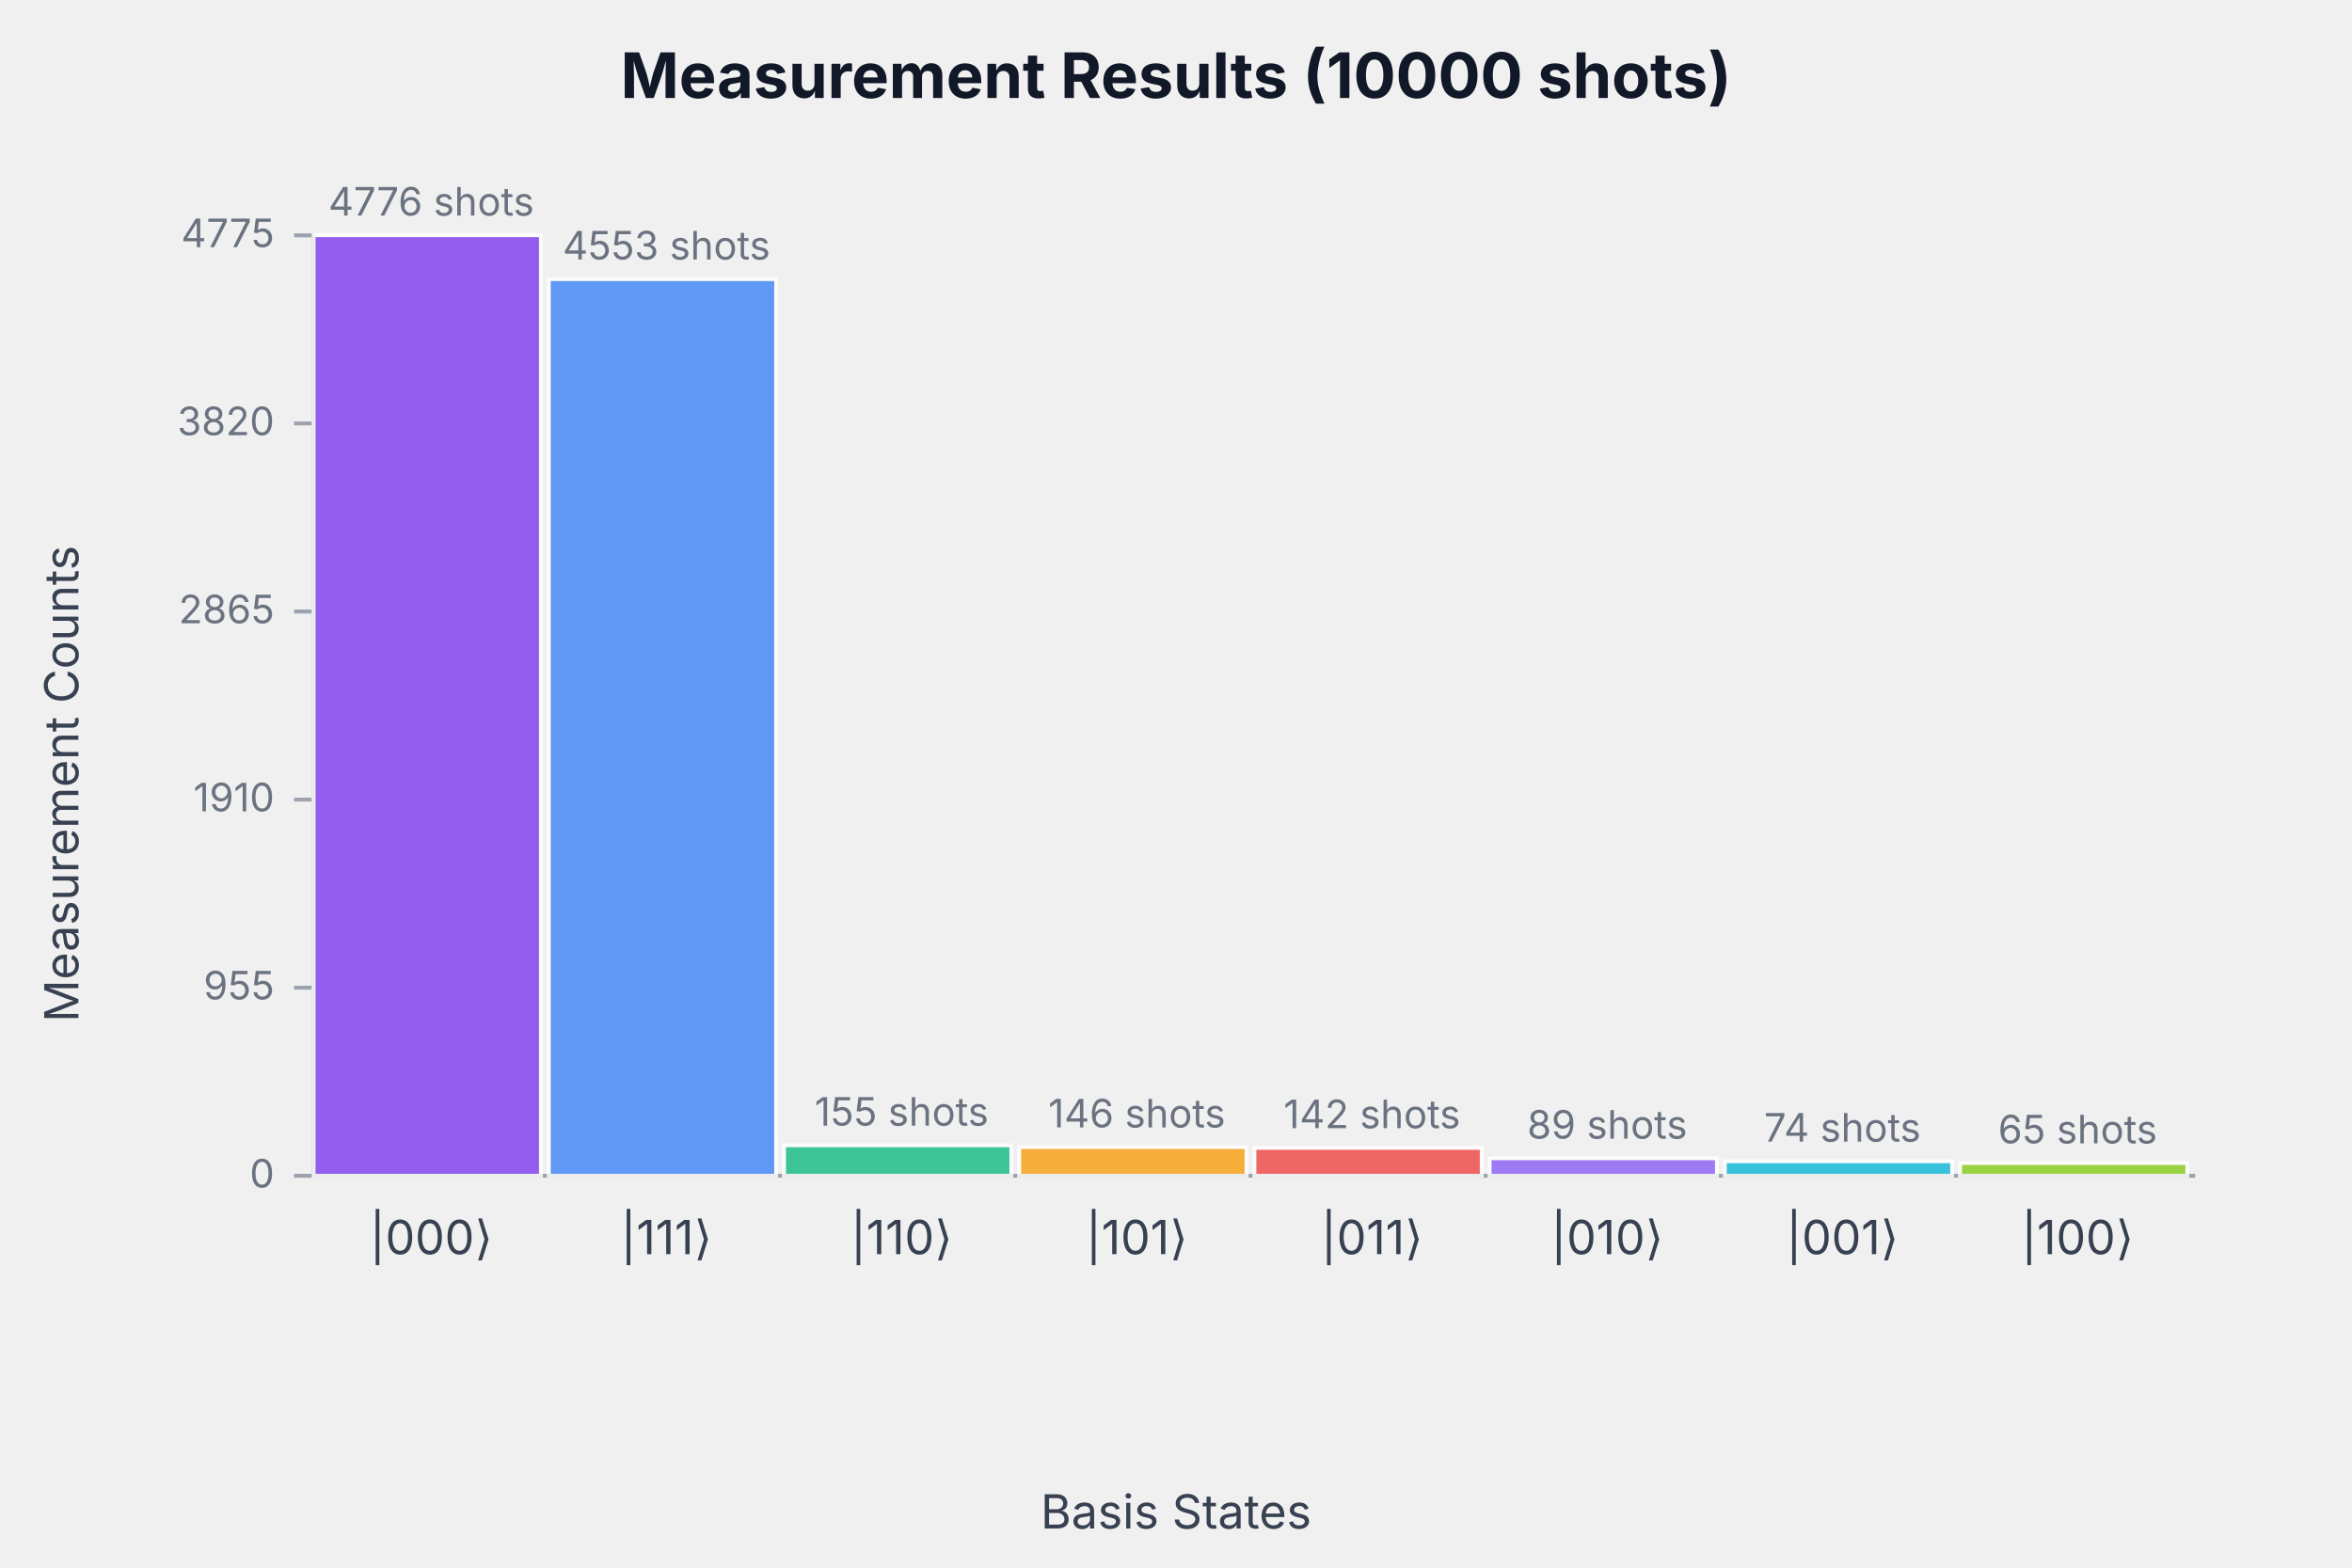
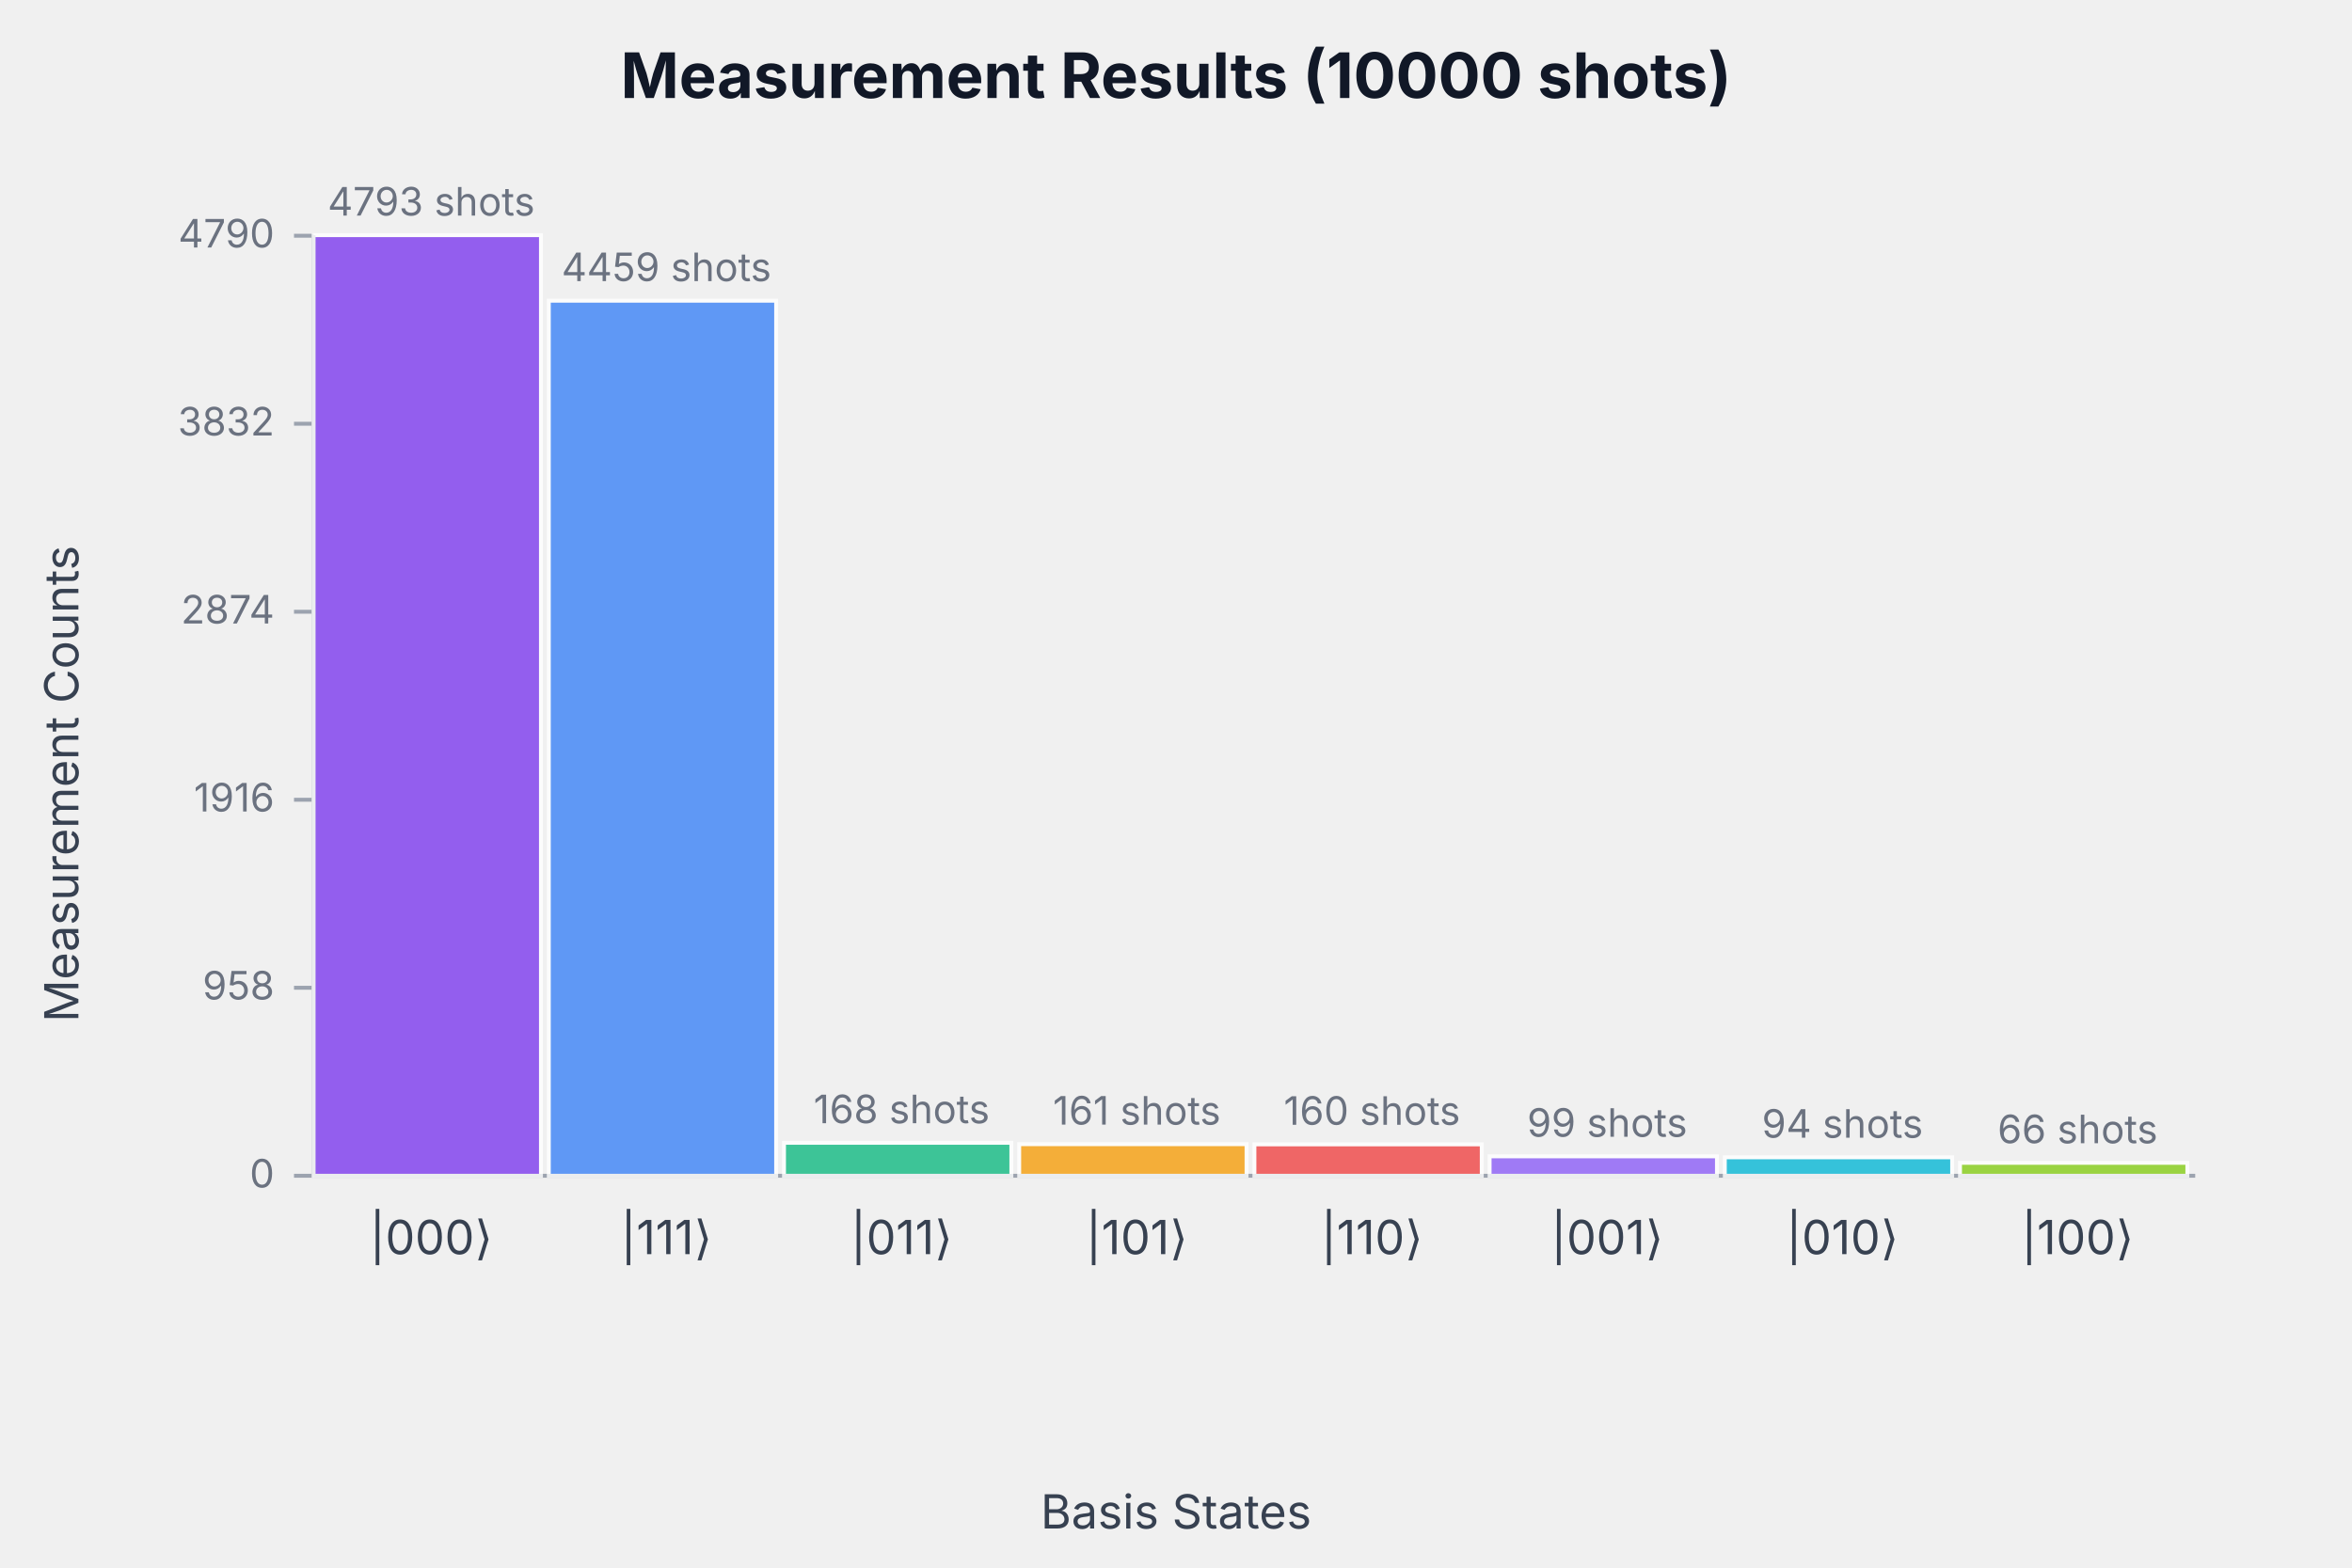
<svg xmlns="http://www.w3.org/2000/svg" height="400" style="background-color: #f9fafb; border: 1px solid #e5e7eb; border-radius: 8px;" width="600">
  <defs>
    <style>text { font-family: 'SF Pro Display', 'Segoe UI', system-ui, sans-serif; }
                     rect:hover { opacity: 1; stroke-width: 2; }</style>
  </defs>
  <text fill="#111827" font-size="16" font-weight="bold" text-anchor="middle" x="300" y="25">Measurement Results (10000 shots)</text>
  <text fill="#374151" font-size="12" text-anchor="middle" transform="rotate(-90 20 200)" x="20" y="200">Measurement Counts</text>
  <text fill="#374151" font-size="12" text-anchor="middle" x="300" y="390">Basis States</text>
  <g>
    <line stroke="#9ca3af" stroke-width="1" x1="80" x2="80" y1="60" y2="300" />
    <g>
      <line stroke="#9ca3af" stroke-width="1" x1="75" x2="80" y1="300" y2="300" />
      <text fill="#6b7280" font-size="10" text-anchor="end" x="70" y="303">0</text>
    </g>
    <g>
-       <line stroke="#9ca3af" stroke-width="1" x1="75" x2="80" y1="252.01" y2="252.01" />
-       <text fill="#6b7280" font-size="10" text-anchor="end" x="70" y="255.01">955</text>
+       <line stroke="#9ca3af" stroke-width="1" x1="75" x2="80" y1="252.03" y2="252.03" />
+       <text fill="#6b7280" font-size="10" text-anchor="end" x="70" y="255.03">958</text>
    </g>
    <g>
-       <line stroke="#9ca3af" stroke-width="1" x1="75" x2="80" y1="204.02" y2="204.02" />
-       <text fill="#6b7280" font-size="10" text-anchor="end" x="70" y="207.02">1910</text>
+       <line stroke="#9ca3af" stroke-width="1" x1="75" x2="80" y1="204.06" y2="204.06" />
+       <text fill="#6b7280" font-size="10" text-anchor="end" x="70" y="207.06">1916</text>
    </g>
    <g>
-       <line stroke="#9ca3af" stroke-width="1" x1="75" x2="80" y1="156.03" y2="156.03" />
-       <text fill="#6b7280" font-size="10" text-anchor="end" x="70" y="159.03">2865</text>
+       <line stroke="#9ca3af" stroke-width="1" x1="75" x2="80" y1="156.09" y2="156.09" />
+       <text fill="#6b7280" font-size="10" text-anchor="end" x="70" y="159.09">2874</text>
    </g>
    <g>
-       <line stroke="#9ca3af" stroke-width="1" x1="75" x2="80" y1="108.04" y2="108.04" />
-       <text fill="#6b7280" font-size="10" text-anchor="end" x="70" y="111.04">3820</text>
+       <line stroke="#9ca3af" stroke-width="1" x1="75" x2="80" y1="108.12" y2="108.12" />
+       <text fill="#6b7280" font-size="10" text-anchor="end" x="70" y="111.12">3832</text>
    </g>
    <g>
-       <line stroke="#9ca3af" stroke-width="1" x1="75" x2="80" y1="60.05" y2="60.05" />
-       <text fill="#6b7280" font-size="10" text-anchor="end" x="70" y="63.05">4775</text>
+       <line stroke="#9ca3af" stroke-width="1" x1="75" x2="80" y1="60.15" y2="60.15" />
+       <text fill="#6b7280" font-size="10" text-anchor="end" x="70" y="63.15">4790</text>
    </g>
  </g>
  <line stroke="#9ca3af" stroke-width="1" x1="80" x2="560" y1="300" y2="300" />
  <g class="bar-group">
    <rect fill="#7c3aed" height="240" opacity="0.8" stroke="#ffffff" stroke-width="1" width="58" x="80" y="60" />
    <text fill="#374151" font-size="12" text-anchor="middle" x="110" y="320">|000⟩</text>
-     <text fill="#6b7280" font-size="10" text-anchor="middle" x="110" y="55">4776 shots</text>
+     <text fill="#6b7280" font-size="10" text-anchor="middle" x="110" y="55">4793 shots</text>
  </g>
  <g class="bar-group">
-     <rect fill="#3b82f6" height="228.794" opacity="0.8" stroke="#ffffff" stroke-width="1" width="58" x="140" y="71.206" />
+     <rect fill="#3b82f6" height="223.276" opacity="0.8" stroke="#ffffff" stroke-width="1" width="58" x="140" y="76.724" />
    <text fill="#374151" font-size="12" text-anchor="middle" x="170" y="320">|111⟩</text>
-     <text fill="#6b7280" font-size="10" text-anchor="middle" x="170" y="66.206">4553 shots</text>
+     <text fill="#6b7280" font-size="10" text-anchor="middle" x="170" y="71.724">4459 shots</text>
  </g>
  <g class="bar-group">
-     <rect fill="#10b981" height="7.789" opacity="0.8" stroke="#ffffff" stroke-width="1" width="58" x="200" y="292.211" />
-     <text fill="#374151" font-size="12" text-anchor="middle" x="230" y="320">|110⟩</text>
-     <text fill="#6b7280" font-size="10" text-anchor="middle" x="230" y="287.211">155 shots</text>
+     <rect fill="#10b981" height="8.412" opacity="0.8" stroke="#ffffff" stroke-width="1" width="58" x="200" y="291.588" />
+     <text fill="#374151" font-size="12" text-anchor="middle" x="230" y="320">|011⟩</text>
+     <text fill="#6b7280" font-size="10" text-anchor="middle" x="230" y="286.588">168 shots</text>
  </g>
  <g class="bar-group">
-     <rect fill="#f59e0b" height="7.337" opacity="0.8" stroke="#ffffff" stroke-width="1" width="58" x="260" y="292.663" />
+     <rect fill="#f59e0b" height="8.062" opacity="0.8" stroke="#ffffff" stroke-width="1" width="58" x="260" y="291.938" />
    <text fill="#374151" font-size="12" text-anchor="middle" x="290" y="320">|101⟩</text>
-     <text fill="#6b7280" font-size="10" text-anchor="middle" x="290" y="287.663">146 shots</text>
+     <text fill="#6b7280" font-size="10" text-anchor="middle" x="290" y="286.938">161 shots</text>
  </g>
  <g class="bar-group">
-     <rect fill="#ef4444" height="7.136" opacity="0.8" stroke="#ffffff" stroke-width="1" width="58" x="320" y="292.864" />
-     <text fill="#374151" font-size="12" text-anchor="middle" x="350" y="320">|011⟩</text>
-     <text fill="#6b7280" font-size="10" text-anchor="middle" x="350" y="287.864">142 shots</text>
+     <rect fill="#ef4444" height="8.012" opacity="0.8" stroke="#ffffff" stroke-width="1" width="58" x="320" y="291.988" />
+     <text fill="#374151" font-size="12" text-anchor="middle" x="350" y="320">|110⟩</text>
+     <text fill="#6b7280" font-size="10" text-anchor="middle" x="350" y="286.988">160 shots</text>
  </g>
  <g class="bar-group">
-     <rect fill="#8b5cf6" height="4.472" opacity="0.8" stroke="#ffffff" stroke-width="1" width="58" x="380" y="295.528" />
-     <text fill="#374151" font-size="12" text-anchor="middle" x="410" y="320">|010⟩</text>
-     <text fill="#6b7280" font-size="10" text-anchor="middle" x="410" y="290.528">89 shots</text>
+     <rect fill="#8b5cf6" height="4.957" opacity="0.8" stroke="#ffffff" stroke-width="1" width="58" x="380" y="295.043" />
+     <text fill="#374151" font-size="12" text-anchor="middle" x="410" y="320">|001⟩</text>
+     <text fill="#6b7280" font-size="10" text-anchor="middle" x="410" y="290.043">99 shots</text>
  </g>
  <g class="bar-group">
-     <rect fill="#06b6d4" height="3.719" opacity="0.8" stroke="#ffffff" stroke-width="1" width="58" x="440" y="296.281" />
-     <text fill="#374151" font-size="12" text-anchor="middle" x="470" y="320">|001⟩</text>
-     <text fill="#6b7280" font-size="10" text-anchor="middle" x="470" y="291.281">74 shots</text>
+     <rect fill="#06b6d4" height="4.707" opacity="0.8" stroke="#ffffff" stroke-width="1" width="58" x="440" y="295.293" />
+     <text fill="#374151" font-size="12" text-anchor="middle" x="470" y="320">|010⟩</text>
+     <text fill="#6b7280" font-size="10" text-anchor="middle" x="470" y="290.293">94 shots</text>
  </g>
  <g class="bar-group">
-     <rect fill="#84cc16" height="3.266" opacity="0.8" stroke="#ffffff" stroke-width="1" width="58" x="500" y="296.734" />
+     <rect fill="#84cc16" height="3.305" opacity="0.8" stroke="#ffffff" stroke-width="1" width="58" x="500" y="296.695" />
    <text fill="#374151" font-size="12" text-anchor="middle" x="530" y="320">|100⟩</text>
-     <text fill="#6b7280" font-size="10" text-anchor="middle" x="530" y="291.734">65 shots</text>
+     <text fill="#6b7280" font-size="10" text-anchor="middle" x="530" y="291.695">66 shots</text>
  </g>
</svg>
